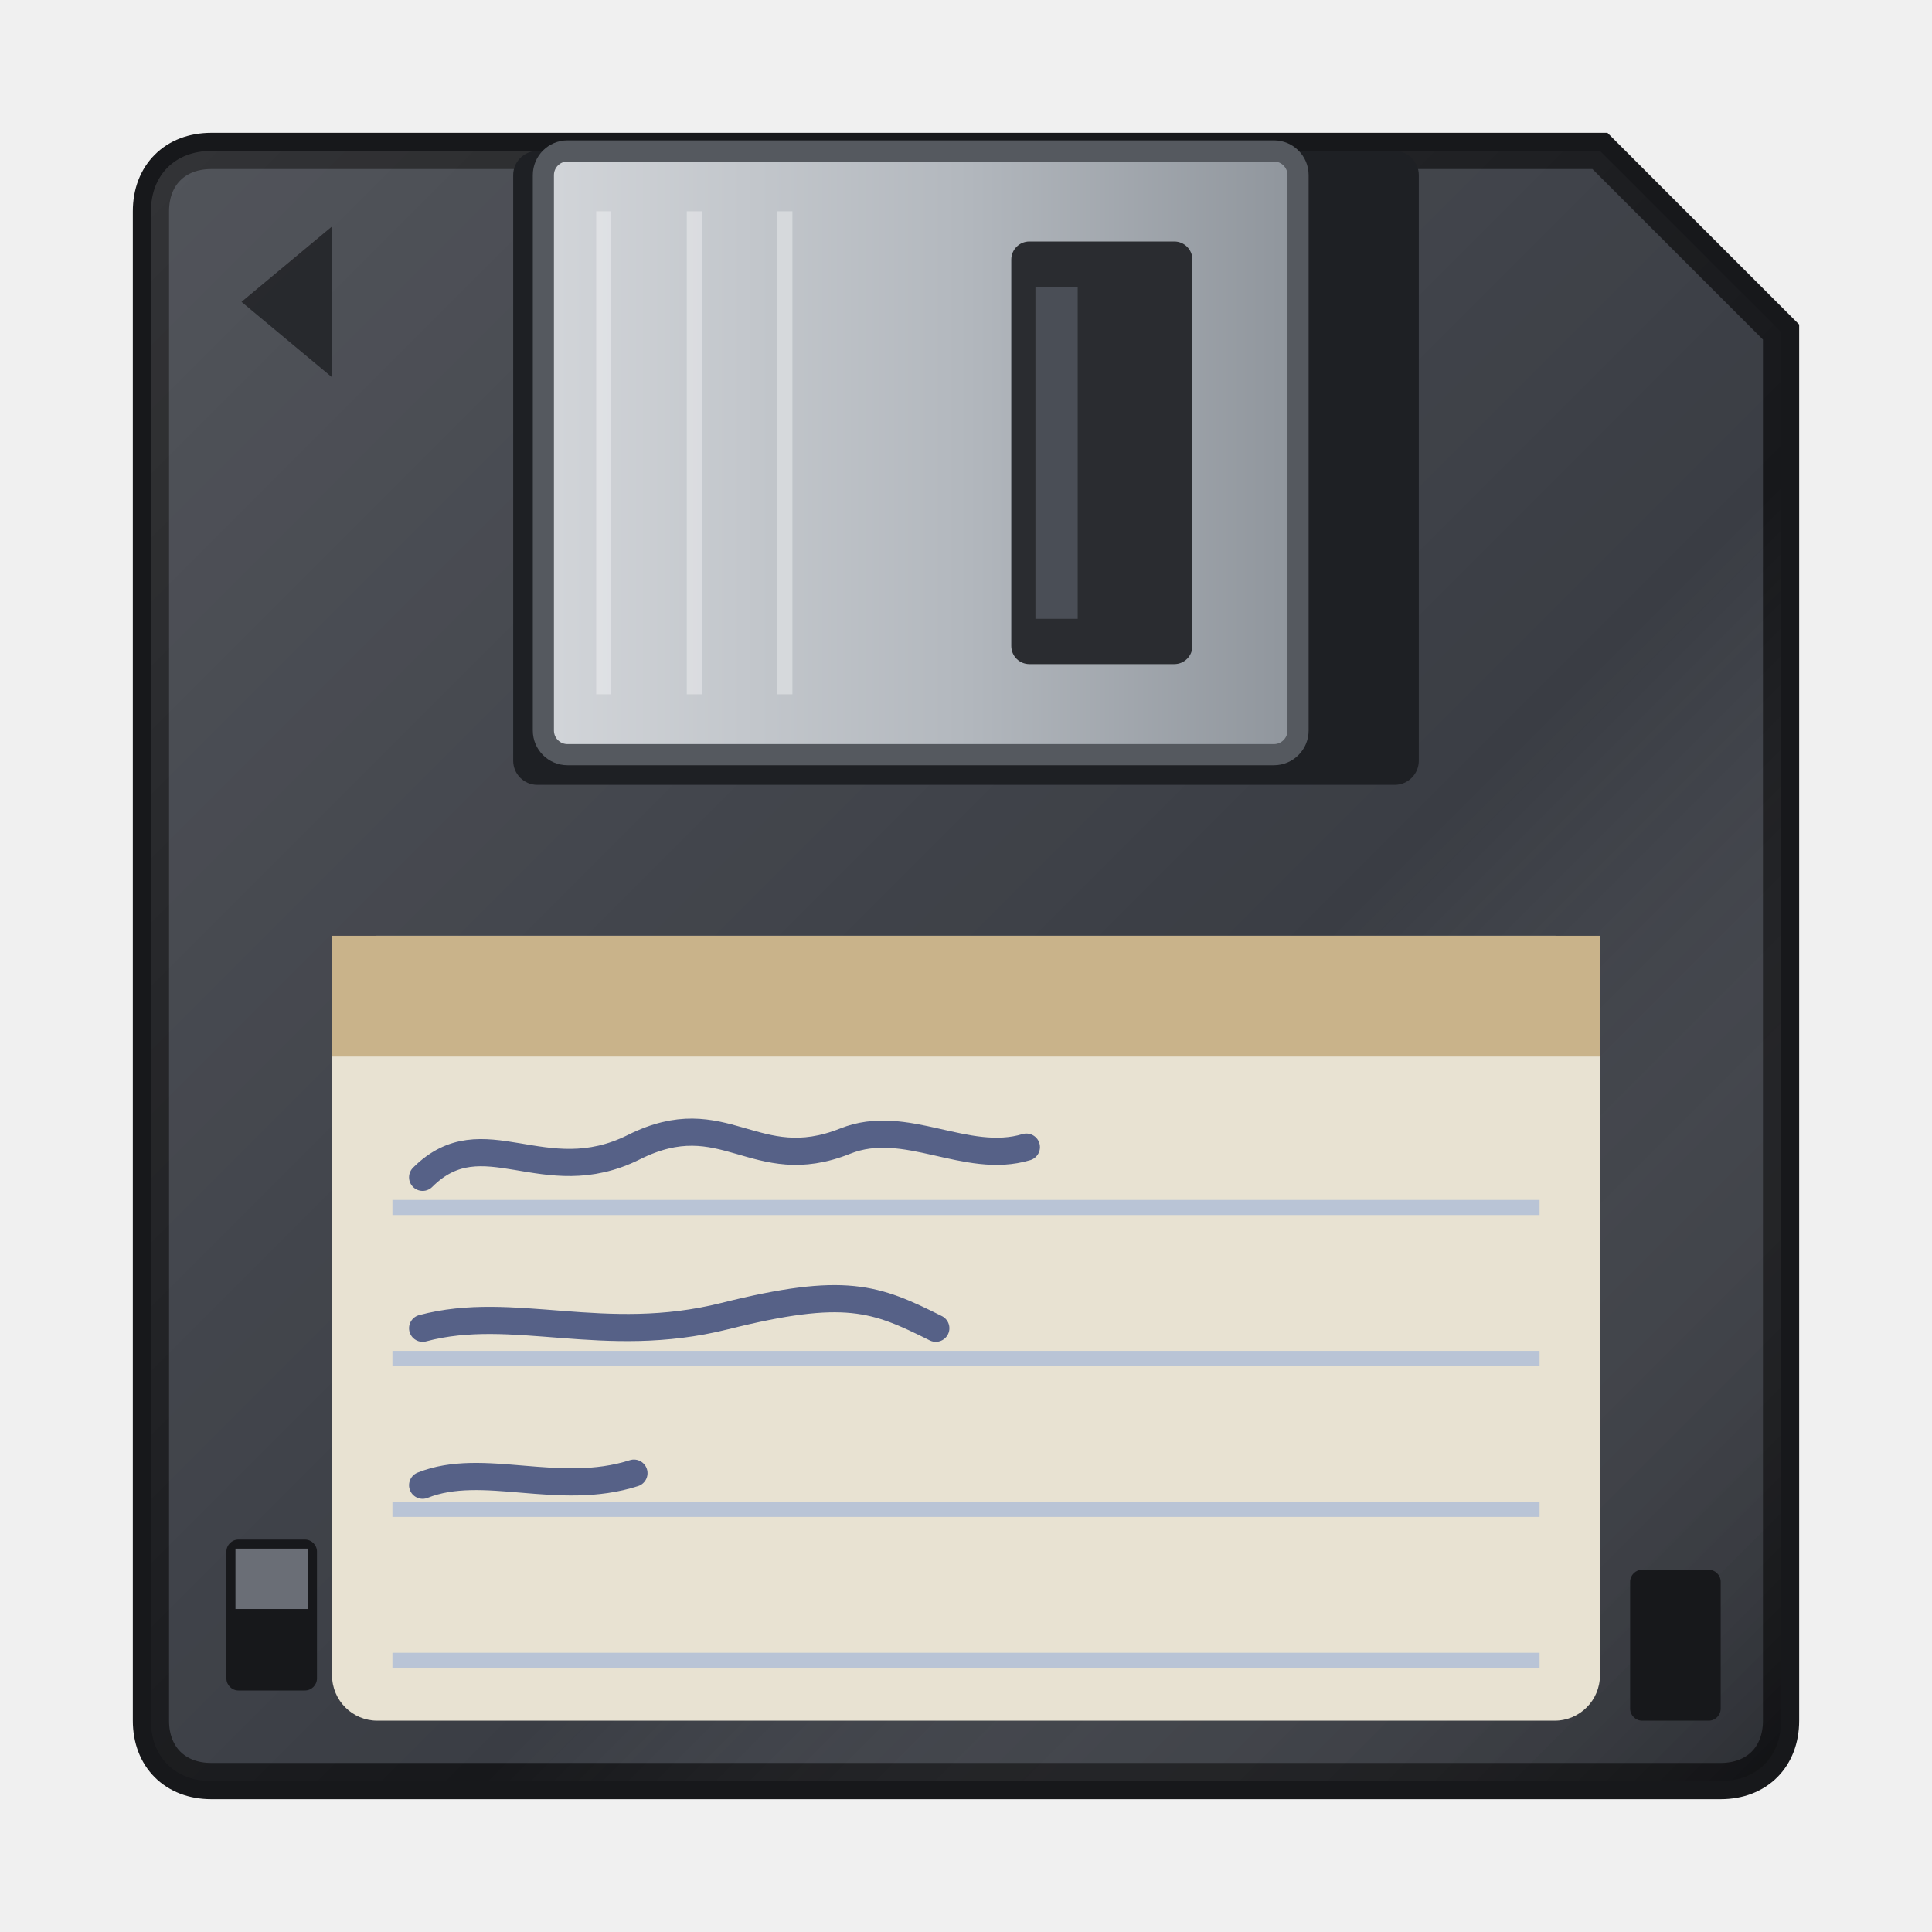
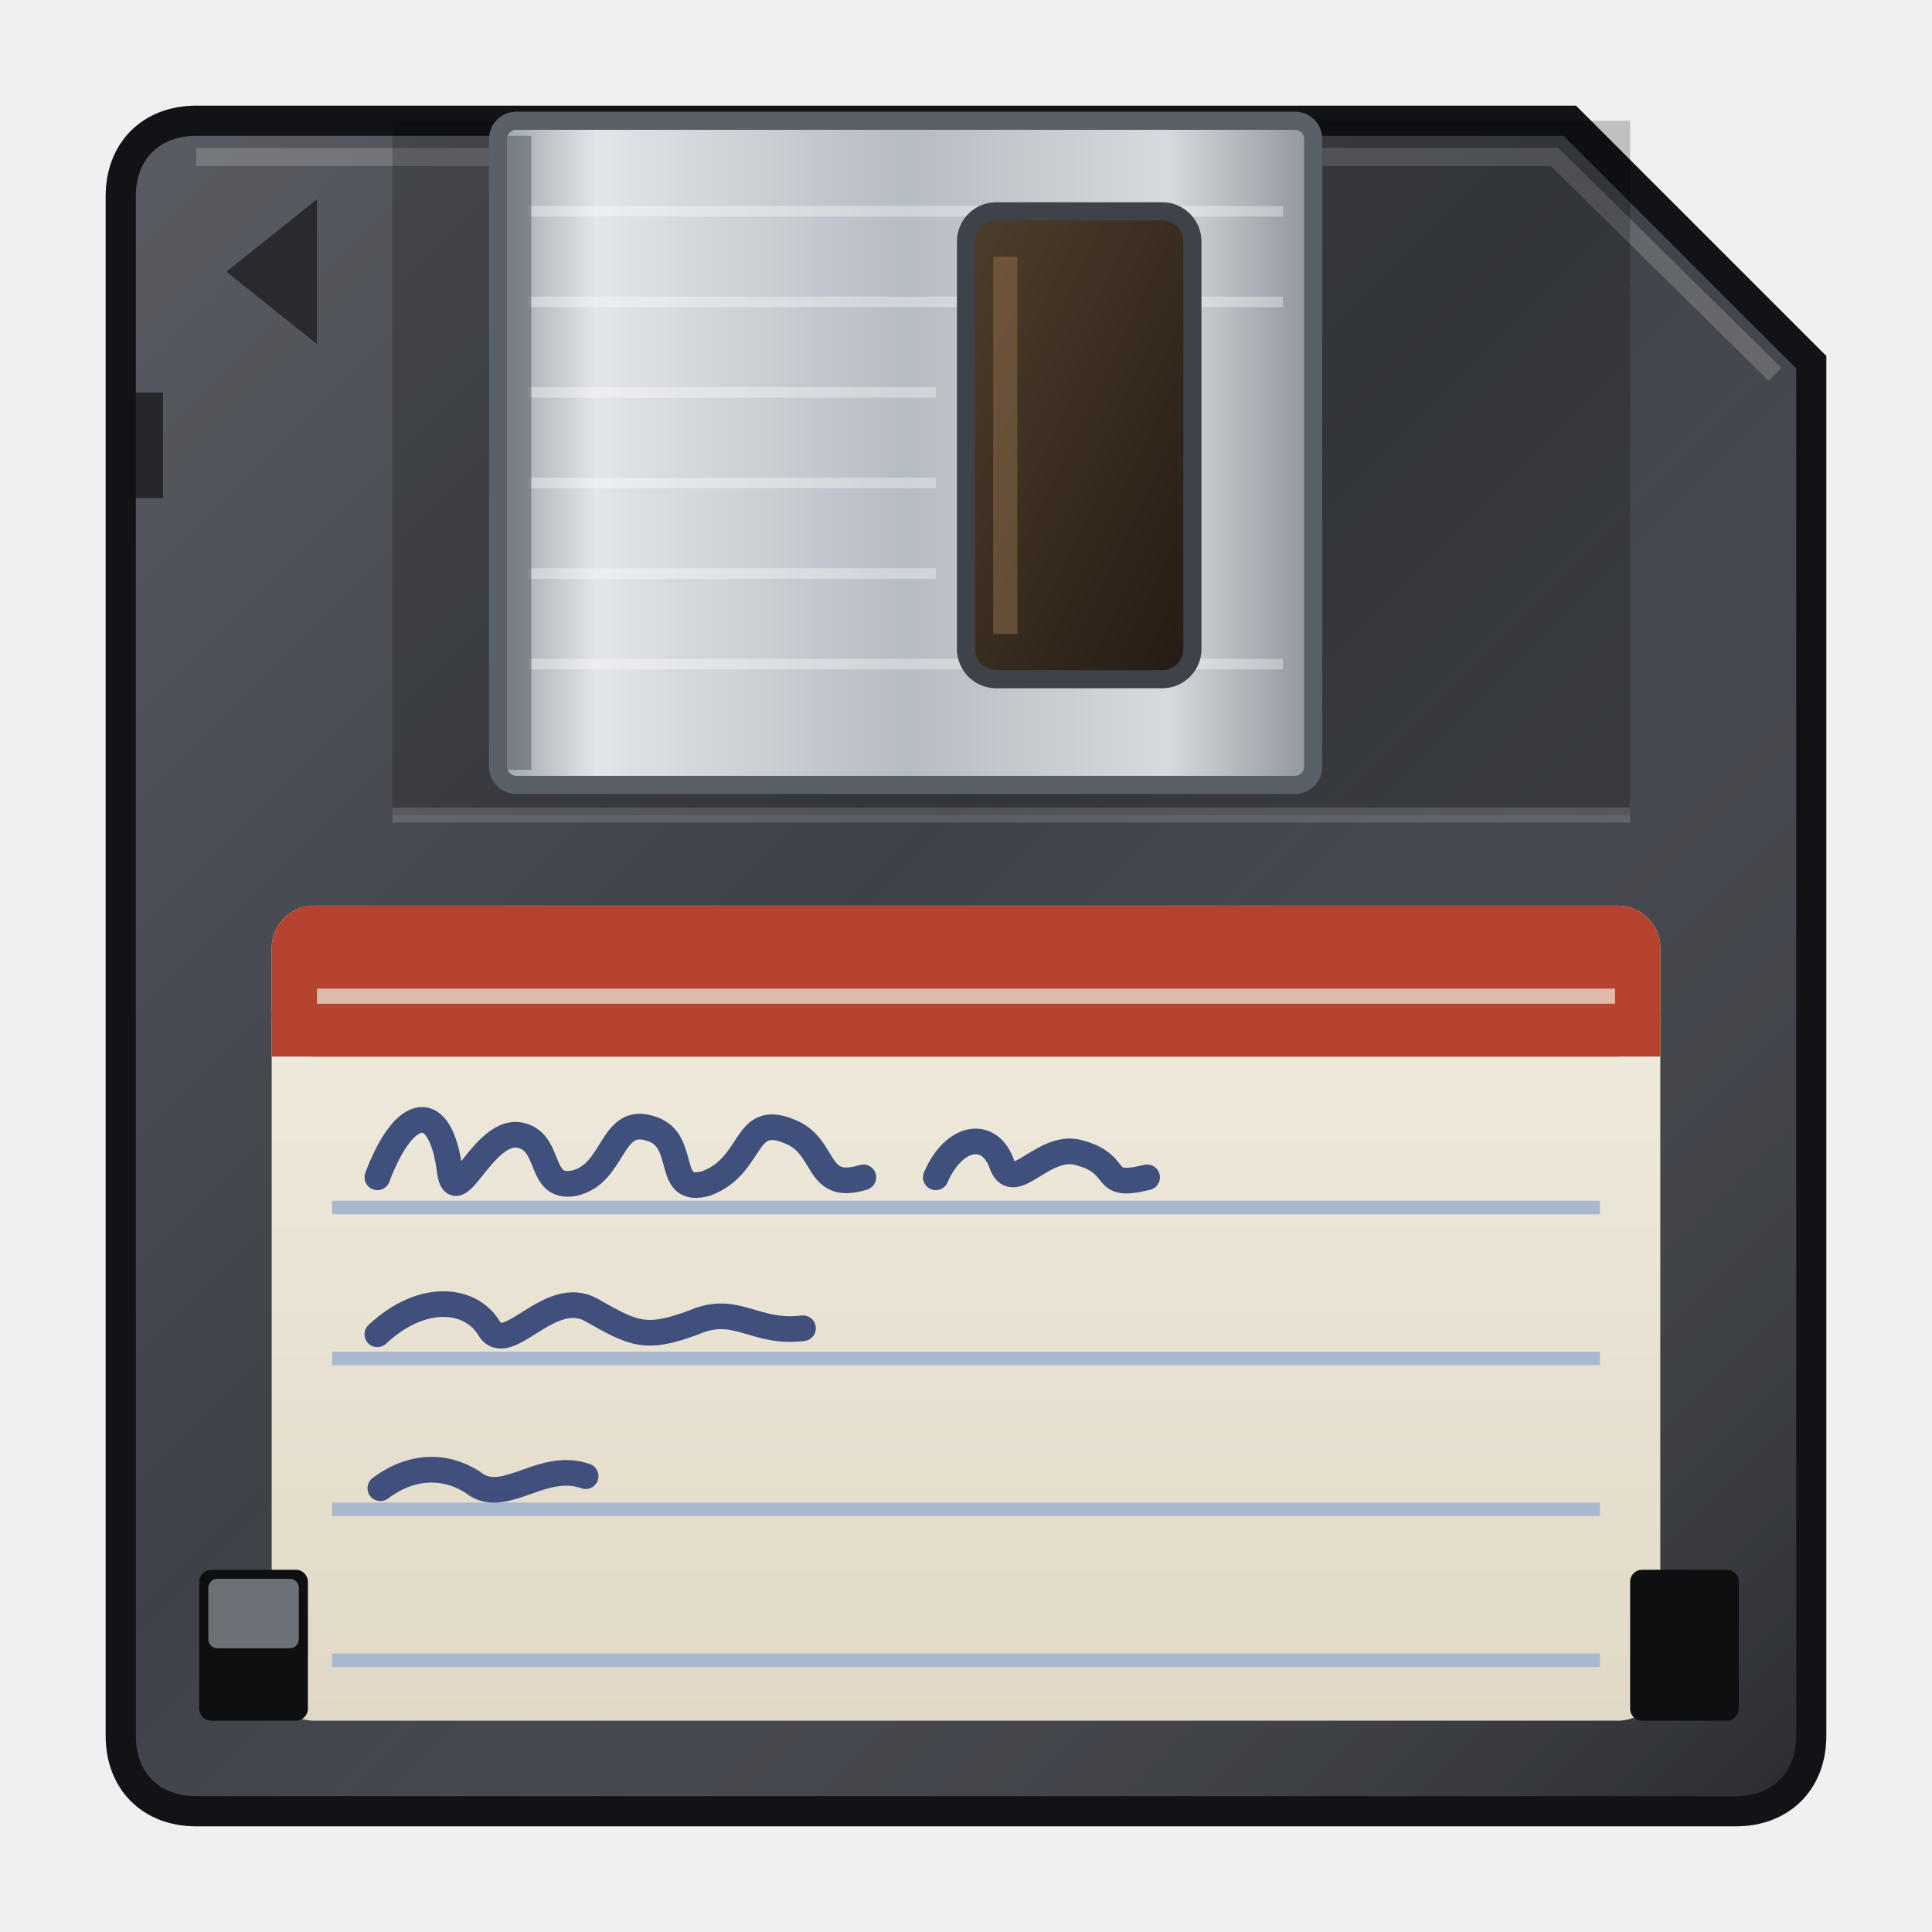
<svg xmlns="http://www.w3.org/2000/svg" viewBox="0 0 64 64">
  <defs>
-     <linearGradient id="shutter" x1="0" y1="0" x2="1" y2="0">
-       <stop offset="0" stop-color="#d2d5d9" />
-       <stop offset="0.55" stop-color="#b3b8be" />
-       <stop offset="1" stop-color="#8f959c" />
+     <linearGradient id="shade" x1="0" y1="0" x2="1" y2="1">
+       <stop offset="0" stop-color="#ffffff" stop-opacity="0.16" />
+       <stop offset="0.45" stop-color="#ffffff" stop-opacity="0.02" />
+       <stop offset="1" stop-color="#000000" stop-opacity="0.28" />
    </linearGradient>
-     <linearGradient id="shade" x1="0" y1="0" x2="1" y2="1">
-       <stop offset="0" stop-color="#ffffff" stop-opacity="0.12" />
-       <stop offset="0.6" stop-color="#ffffff" stop-opacity="0" />
-       <stop offset="1" stop-color="#000000" stop-opacity="0.25" />
+     <linearGradient id="metal" x1="0" y1="0" x2="1" y2="0">
+       <stop offset="0" stop-color="#9aa1a8" />
+       <stop offset="0.12" stop-color="#e2e5e9" />
+       <stop offset="0.5" stop-color="#b6bcc3" />
+       <stop offset="0.82" stop-color="#d6dade" />
+       <stop offset="1" stop-color="#8d949b" />
+     </linearGradient>
+     <linearGradient id="media" x1="0" y1="0" x2="1" y2="1">
+       <stop offset="0" stop-color="#4f3e2c" />
+       <stop offset="1" stop-color="#241b14" />
+     </linearGradient>
+     <linearGradient id="paper" x1="0" y1="0" x2="0" y2="1">
+       <stop offset="0" stop-color="#f1ece0" />
+       <stop offset="1" stop-color="#e1d9c6" />
    </linearGradient>
  </defs>
-   <path d="M7 5L53 5L59 11L59 57C59 58.2 58.2 59 57 59L7 59C5.8 59 5 58.2 5 57L5 7C5 5.8 5.8 5 7 5Z" fill="#3a3d44" stroke="#17181b" stroke-width="1.2" />
-   <path d="M7 5L53 5L59 11L59 57C59 58.2 58.2 59 57 59L7 59C5.8 59 5 58.2 5 57L5 7C5 5.8 5.8 5 7 5Z" fill="url(#shade)" />
-   <rect x="17" y="5" width="30" height="21" rx="0.8" fill="#1e2024" />
-   <rect x="18" y="5" width="25" height="20" rx="0.8" fill="url(#shutter)" stroke="#55595f" stroke-width="0.7" />
-   <rect x="33.5" y="8" width="6" height="14" rx="0.6" fill="#2a2c30" />
-   <path d="M35 9.5L35 20.5" stroke="#4a4e56" stroke-width="1.4" />
-   <g stroke="#ffffff" stroke-width="0.5" opacity="0.35">
-     <path d="M20 7V23" />
-     <path d="M23 7V23" />
-     <path d="M26 7V23" />
+   <path d="M6.5 4L52 4L60 12L60 57.5C60 59 59 60 57.5 60L6.5 60C5 60 4 59 4 57.5L4 6.5C4 5 5 4 6.5 4Z" fill="#3a3d44" />
+   <path d="M6.5 4L52 4L60 12L60 57.5C60 59 59 60 57.5 60L6.5 60C5 60 4 59 4 57.5L4 6.5C4 5 5 4 6.5 4Z" fill="url(#shade)" stroke="#121316" stroke-width="1" />
+   <path d="M6.5 5.2L51.5 5.2L58.8 12.4" fill="none" stroke="#ffffff" stroke-width="0.6" opacity="0.18" />
+   <rect x="13" y="4" width="41" height="23" fill="#000000" opacity="0.2" />
+   <path d="M13 27L54 27" stroke="#ffffff" stroke-width="0.5" opacity="0.15" />
+   <rect x="16.5" y="4" width="27" height="22" rx="0.6" fill="url(#metal)" stroke="#5a6067" stroke-width="0.6" />
+   <g stroke="#ffffff" stroke-width="0.35" opacity="0.35">
+     <path d="M17.5 7H42.5" />
+     <path d="M17.5 10H42.5" />
+     <path d="M17.5 13H31" />
+     <path d="M17.5 16H31" />
+     <path d="M17.5 19H31" />
+     <path d="M17.5 22H42.5" />
  </g>
-   <path d="M8 10L11 7.5L11 12.5Z" fill="#17181b" opacity="0.7" />
-   <rect x="11" y="31" width="42" height="26" rx="1.5" fill="#e8e2d2" />
-   <rect x="11" y="31" width="42" height="4" fill="#c9b38a" />
-   <g stroke="#b9c4d6" stroke-width="0.5">
-     <path d="M13 40H51" />
-     <path d="M13 45H51" />
-     <path d="M13 50H51" />
-     <path d="M13 55H51" />
+   <rect x="32" y="7" width="7.5" height="15.5" rx="1" fill="url(#media)" stroke="#3e434a" stroke-width="0.6" />
+   <path d="M33.3 8.5L33.3 21" stroke="#8a6a48" stroke-width="0.8" opacity="0.55" />
+   <path d="M17.2 4.5L17.2 25.5" stroke="#5a6067" stroke-width="0.8" opacity="0.6" />
+   <path d="M7.5 9L10.5 6.6L10.5 11.4Z" fill="#121316" opacity="0.65" />
+   <rect x="4" y="13" width="1.4" height="3.5" fill="#121316" opacity="0.7" />
+   <rect x="9" y="30" width="46" height="27" rx="1.4" fill="url(#paper)" />
+   <rect x="9" y="30" width="46" height="5" rx="1.4" fill="#b5432f" />
+   <rect x="9" y="33.5" width="46" height="1.5" fill="#b5432f" />
+   <path d="M10.5 33H53.5" stroke="#f1ece0" stroke-width="0.5" opacity="0.7" />
+   <g stroke="#a9b8cf" stroke-width="0.45">
+     <path d="M11 40H53" />
+     <path d="M11 45H53" />
+     <path d="M11 50H53" />
+     <path d="M11 55H53" />
  </g>
-   <g fill="none" stroke="#3c4a7a" stroke-width="0.9" stroke-linecap="round" opacity="0.85">
-     <path d="M14 39C16 37 18 39.5 21 38C24 36.5 25 39 28 37.8C30 37 32 38.6 34 38" />
-     <path d="M14 44C17 43.2 20 44.6 24 43.6S29 43 31 44" />
-     <path d="M14 49.2C16 48.4 18.5 49.6 21 48.8" />
+   <g fill="none" stroke="#2e3f72" stroke-width="0.85" stroke-linecap="round" stroke-linejoin="round" opacity="0.9">
+     <path d="M12.5 39C13.4 36.6 14.6 36.4 14.9 38.8C15.1 40.2 16 37.4 17.2 37.6C18.3 37.8 17.8 39.4 19 39.2C20.4 38.9 20.2 36.9 21.6 37.4C22.8 37.8 22 39.6 23.4 39.2C25 38.6 24.6 36.8 26.2 37.5C27.4 38 27 39.5 28.6 39" />
+     <path d="M31 39C31.6 37.6 32.8 37.4 33.2 38.6C33.6 39.6 34.6 37.8 35.8 38.2C37.2 38.6 36.4 39.4 38 39" />
+     <path d="M12.5 44.2C14 42.8 15.6 43 16.2 44C16.8 45 18.2 42.6 19.6 43.4C21 44.2 21.4 44.4 23 43.8C24.4 43.2 25 44.2 26.6 44" />
+     <path d="M12.6 49.3C13.8 48.4 15 48.6 15.8 49.2C16.8 49.8 18 48.4 19.4 48.9" />
  </g>
-   <rect x="7.5" y="51" width="3" height="5" rx="0.4" fill="#17181b" />
-   <rect x="7.8" y="51.3" width="2.4" height="2" fill="#6a6e76" />
-   <rect x="54" y="52" width="3" height="5" rx="0.4" fill="#17181b" />
+   <rect x="6.6" y="52" width="3.6" height="5" rx="0.4" fill="#0e0f11" />
+   <rect x="6.9" y="52.3" width="3" height="2.3" rx="0.3" fill="#6c7178" />
+   <rect x="54" y="52" width="3.6" height="5" rx="0.4" fill="#0e0f11" />
</svg>
